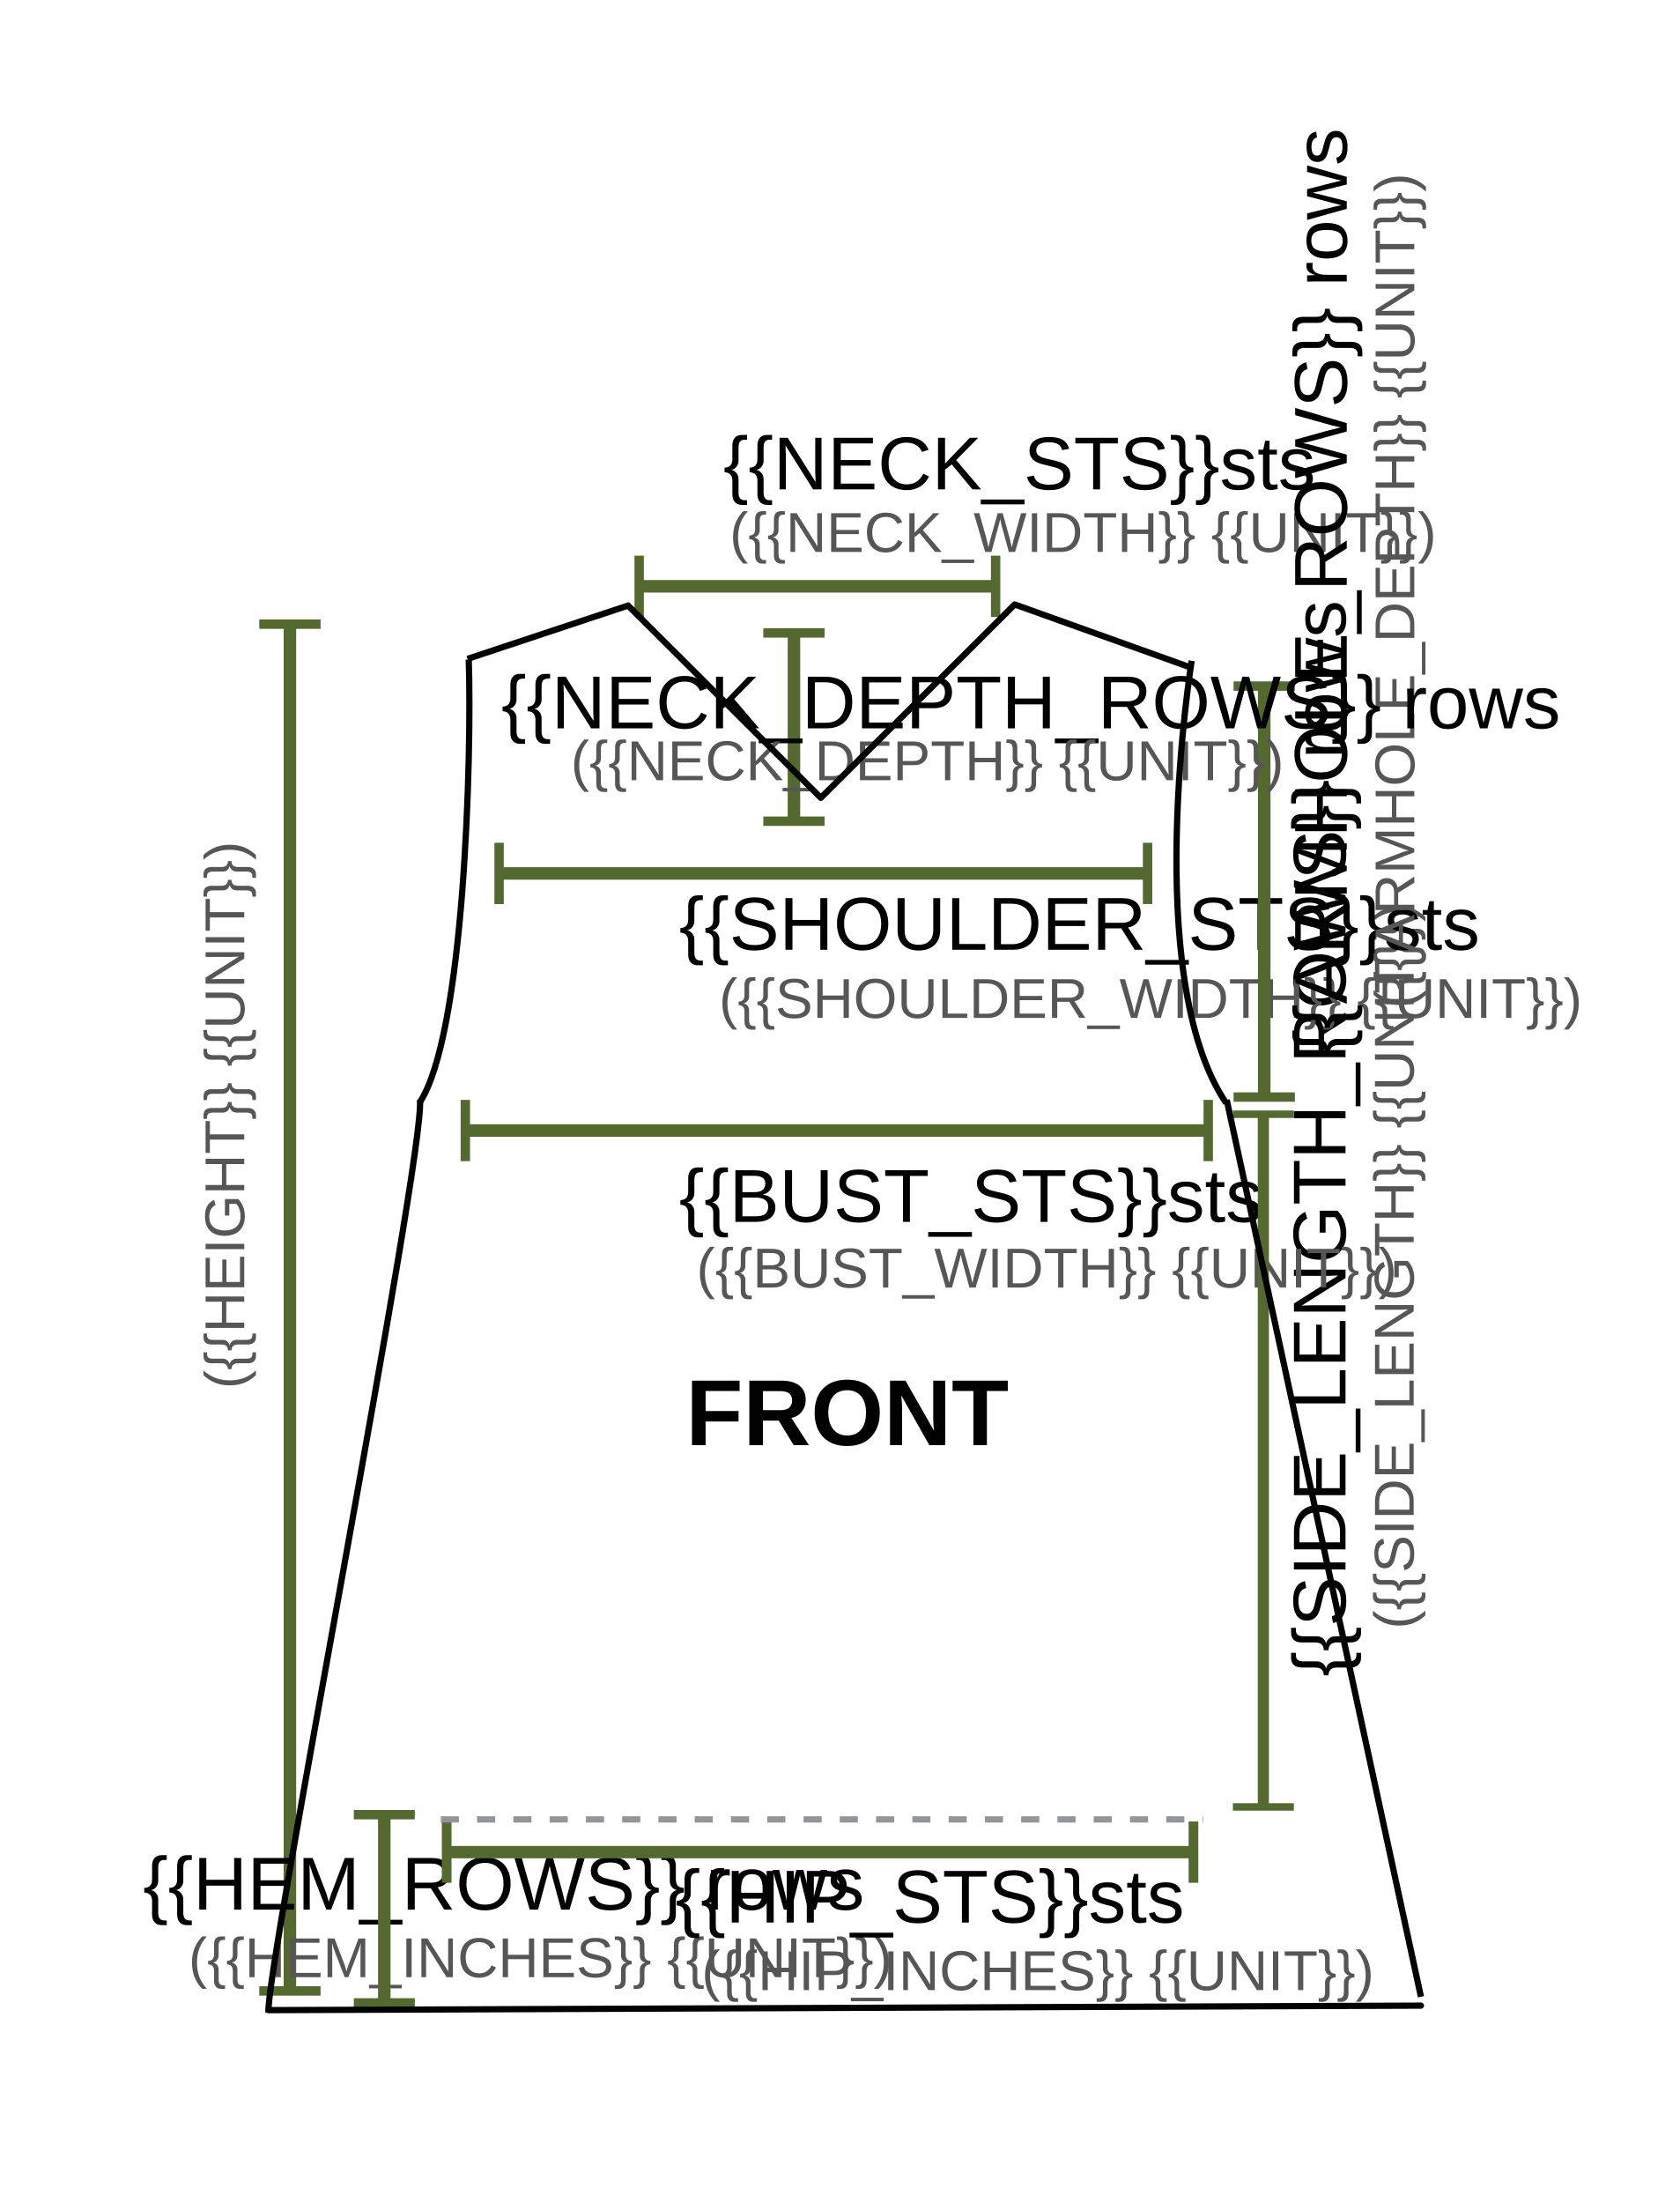
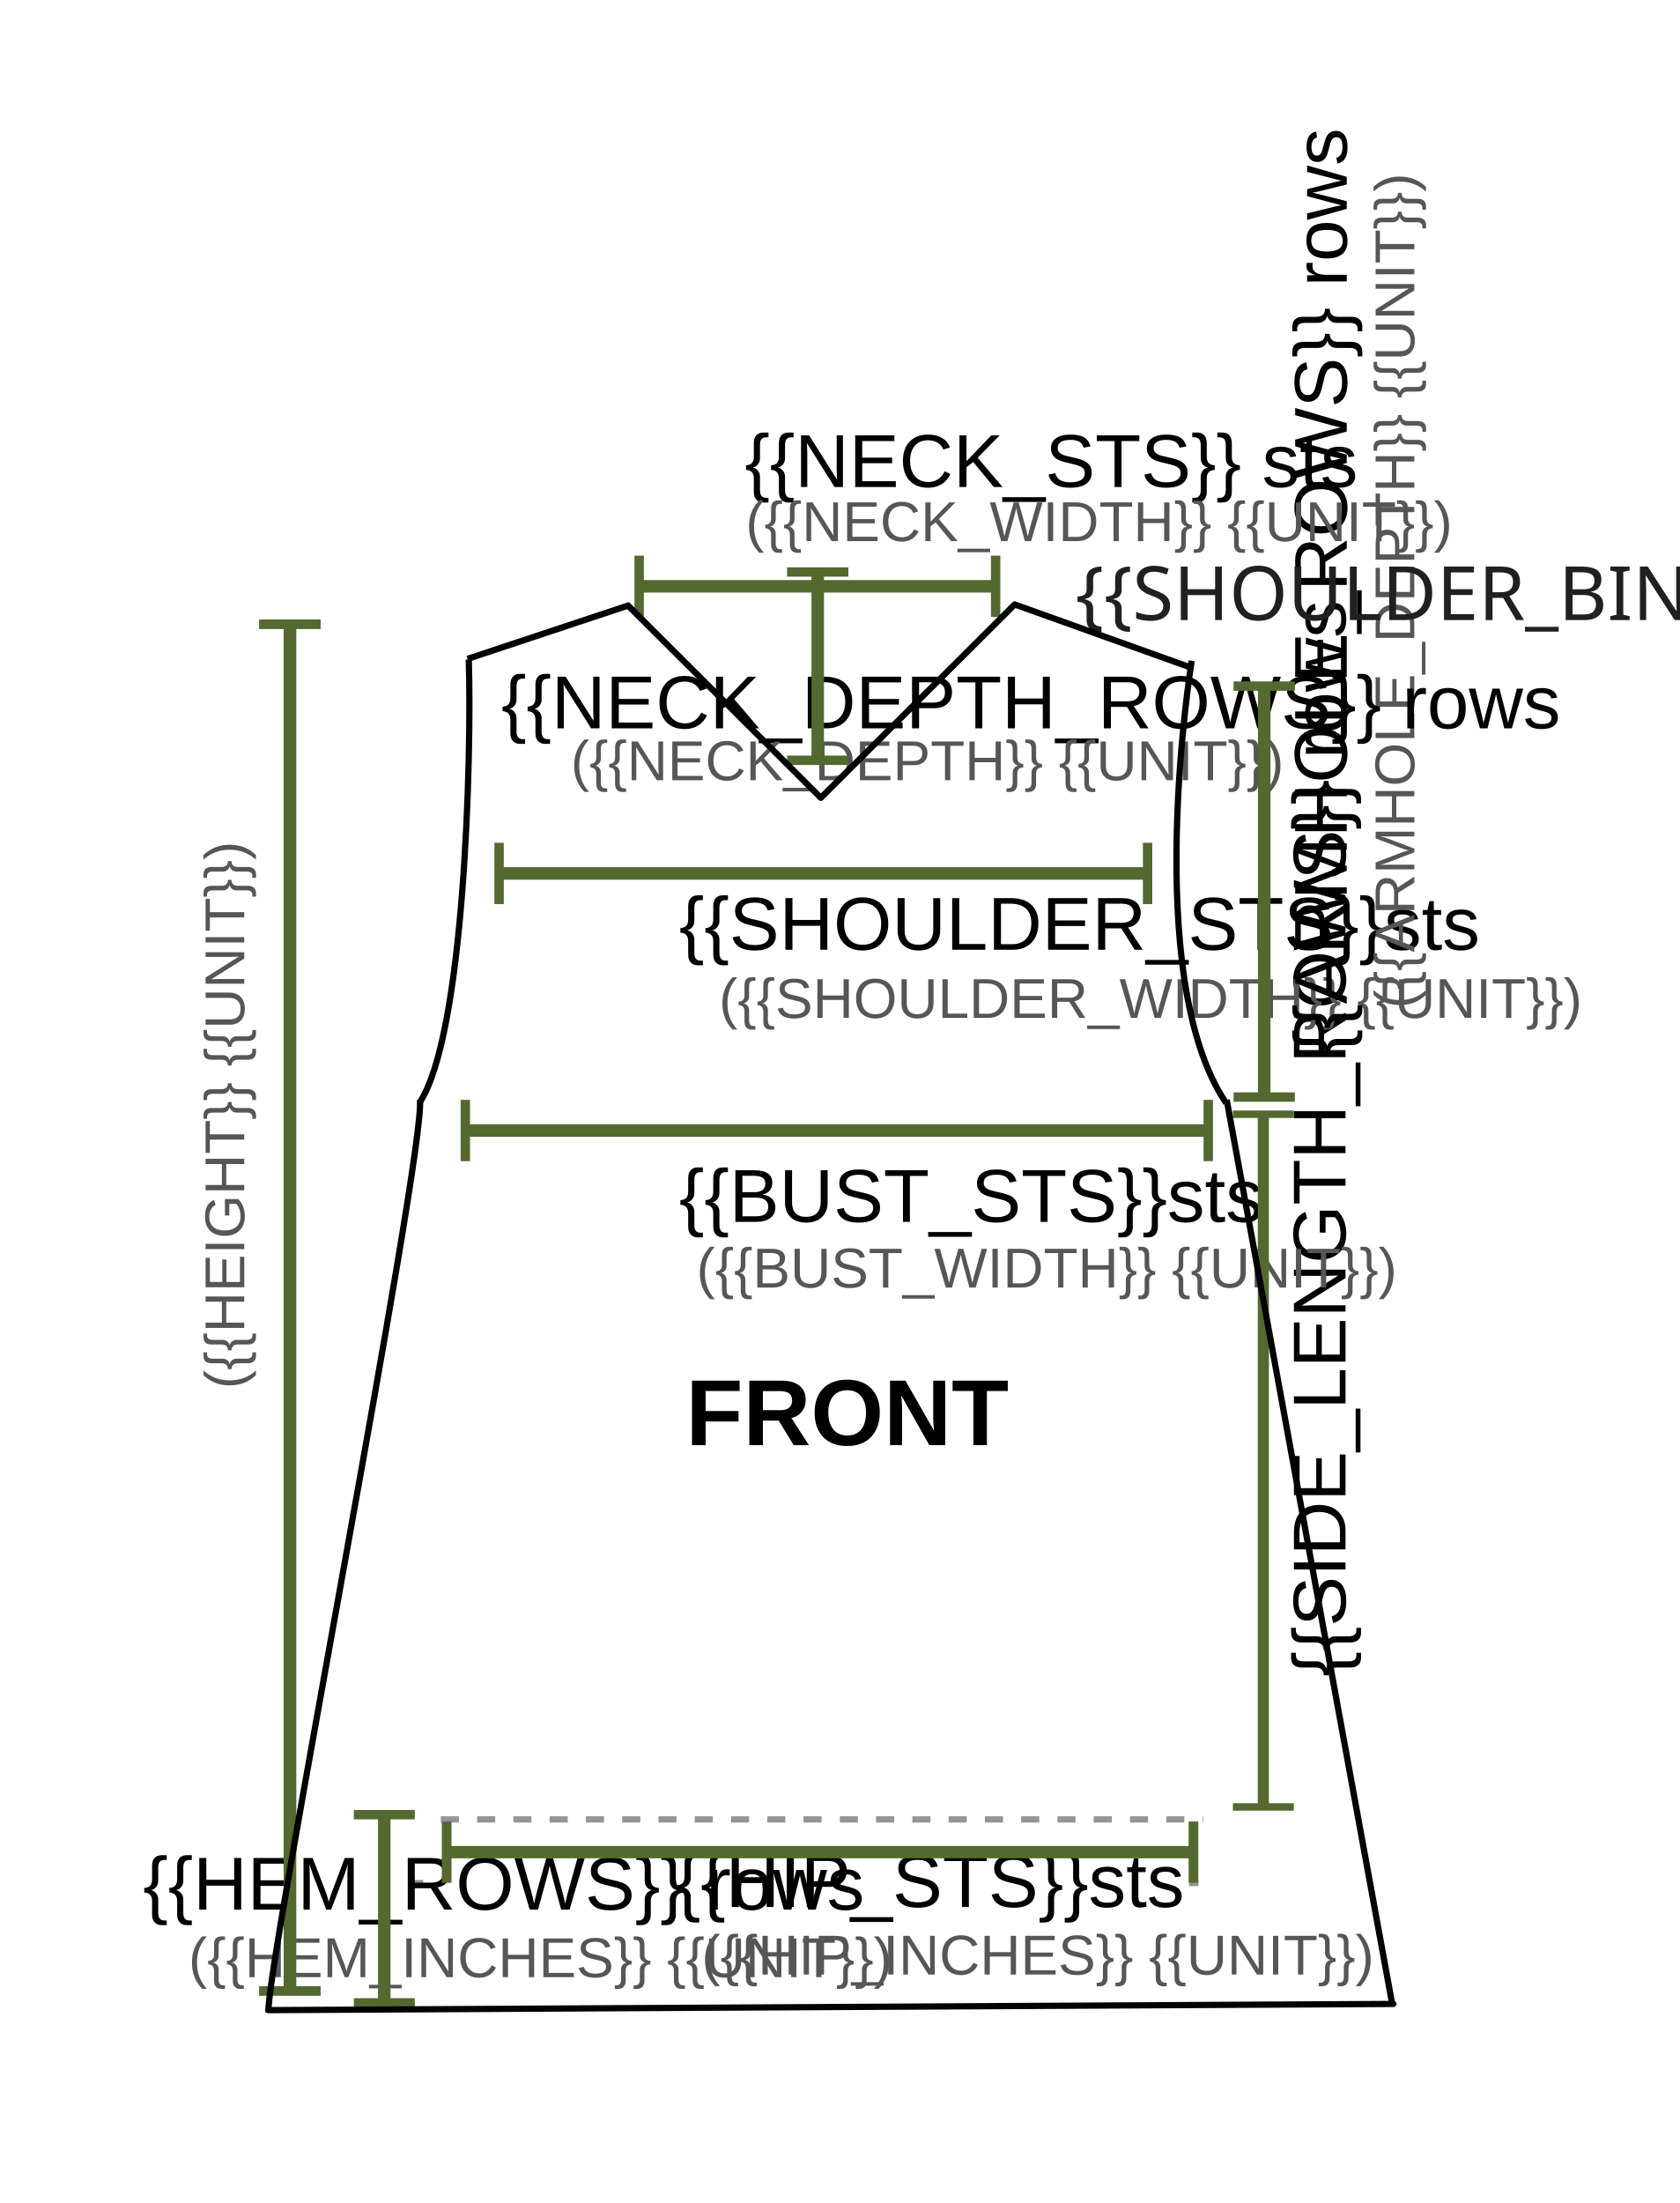
- <svg xmlns="http://www.w3.org/2000/svg" width="3.73in" height="4.89in" viewBox="0 0 268.64 352.18">
-   <g id="back-measurement">
+ <svg xmlns="http://www.w3.org/2000/svg" id="sleeveless" width="3.73in" height="4.89in" viewBox="0 0 268.64 352.18">
+   <g id="PLACEHOLDERS">
    <g isolation="isolate">
      <g isolation="isolate">
        <g isolation="isolate">
          <g isolation="isolate">
            <g isolation="isolate">
              <g isolation="isolate">
                <g isolation="isolate">
                  <text transform="translate(215.16 268.03) rotate(-90)" fill="#010101" font-family="ArialMT, Arial" font-size="12" isolation="isolate">
                    <tspan x="0" y="0">{{SIDE_LENGTH_ROWS}} rows</tspan>
                  </text>
                </g>
              </g>
            </g>
          </g>
        </g>
      </g>
    </g>
-     <g isolation="isolate">
-       <g isolation="isolate">
-         <g isolation="isolate">
-           <g isolation="isolate">
-             <g isolation="isolate">
-               <g isolation="isolate">
-                 <g isolation="isolate">
-                   <text transform="translate(226.06 260.43) rotate(-90)" fill="#565656" font-family="ArialMT, Arial" font-size="9" isolation="isolate">
-                     <tspan x="0" y="0">({{SIDE_LENGTH}} {{UNIT}})</tspan>
-                   </text>
-                 </g>
-               </g>
-             </g>
-           </g>
-         </g>
-       </g>
-     </g>
+     <g id="HEIGHT_UNIT">
+       <g isolation="isolate">
+         <g isolation="isolate">
+           <g isolation="isolate">
+             <g isolation="isolate">
+               <g isolation="isolate">
+                 <g isolation="isolate">
+                   <g isolation="isolate">
+                     <text transform="translate(39.06 222.03) rotate(-90)" fill="#565656" font-family="ArialMT, Arial" font-size="9" isolation="isolate">
+                       <tspan x="0" y="0">({{HEIGHT}} {{UNIT}})</tspan>
+                     </text>
+                   </g>
+                 </g>
+               </g>
+             </g>
+           </g>
+         </g>
+       </g>
+     </g>
+     <g id="BUST_STS" isolation="isolate">
+       <g isolation="isolate">
+         <g isolation="isolate">
+           <g isolation="isolate">
+             <g isolation="isolate">
+               <g isolation="isolate">
+                 <g isolation="isolate">
+                   <g isolation="isolate">
+                     <text transform="translate(105.26 195.33)" fill="#010101" font-family="ArialMT, Arial" font-size="12" isolation="isolate">
+                       <tspan x="0" y="0" xml:space="preserve"> {{BUST_STS}}sts</tspan>
+                     </text>
+                   </g>
+                 </g>
+               </g>
+             </g>
+           </g>
+         </g>
+       </g>
+     </g>
+     <g id="BUST_UNIT">
+       <g isolation="isolate">
+         <g isolation="isolate">
+           <g isolation="isolate">
+             <g isolation="isolate">
+               <g isolation="isolate">
+                 <g isolation="isolate">
+                   <g isolation="isolate">
+                     <text transform="translate(111.36 205.83)" fill="#565656" font-family="ArialMT, Arial" font-size="9" isolation="isolate">
+                       <tspan x="0" y="0">({{BUST_WIDTH}} {{UNIT}})</tspan>
+                     </text>
+                   </g>
+                 </g>
+               </g>
+             </g>
+           </g>
+         </g>
+       </g>
+     </g>
+     <g id="CROSS_SHOULDER_UNIT">
+       <g isolation="isolate">
+         <g isolation="isolate">
+           <g isolation="isolate">
+             <g isolation="isolate">
+               <g isolation="isolate">
+                 <g isolation="isolate">
+                   <g isolation="isolate">
+                     <text transform="translate(114.96 162.73)" fill="#565656" font-family="ArialMT, Arial" font-size="9" isolation="isolate">
+                       <tspan x="0" y="0">({{SHOULDER_WIDTH}} {{UNIT}})</tspan>
+                     </text>
+                   </g>
+                 </g>
+               </g>
+             </g>
+           </g>
+         </g>
+       </g>
+     </g>
+     <g id="CROSS_SHOULDER_STS" isolation="isolate">
+       <g isolation="isolate">
+         <g isolation="isolate">
+           <g isolation="isolate">
+             <g isolation="isolate">
+               <g isolation="isolate">
+                 <g isolation="isolate">
+                   <g isolation="isolate">
+                     <text transform="translate(105.26 151.83)" fill="#010101" font-family="ArialMT, Arial" font-size="12" isolation="isolate">
+                       <tspan x="0" y="0" xml:space="preserve"> {{SHOULDER_STS}}sts</tspan>
+                     </text>
+                   </g>
+                 </g>
+               </g>
+             </g>
+           </g>
+         </g>
+       </g>
+     </g>
+     <g id="ARMHOLE" isolation="isolate">
+       <g isolation="isolate">
+         <g isolation="isolate">
+           <g isolation="isolate">
+             <g isolation="isolate">
+               <g isolation="isolate">
+                 <g isolation="isolate">
+                   <g isolation="isolate">
+                     <text transform="translate(215.36 168.53) rotate(-90)" fill="#010101" font-family="ArialMT, Arial" font-size="12" isolation="isolate">
+                       <tspan x="0" y="0">{{ARMHOLE_ROWS}} rows</tspan>
+                     </text>
+                   </g>
+                 </g>
+               </g>
+             </g>
+           </g>
+         </g>
+         <g isolation="isolate">
+           <g isolation="isolate">
+             <g isolation="isolate">
+               <g isolation="isolate">
+                 <g isolation="isolate">
+                   <g isolation="isolate">
+                     <text transform="translate(226.16 161.23) rotate(-90)" fill="#565656" font-family="ArialMT, Arial" font-size="9" isolation="isolate">
+                       <tspan x="0" y="0">({{ARMHOLE_DEPTH}} {{UNIT}})</tspan>
+                     </text>
+                   </g>
+                 </g>
+               </g>
+             </g>
+           </g>
+         </g>
+       </g>
+     </g>
+     <g id="HIP_MEASUREMENT" isolation="isolate">
+       <g isolation="isolate">
+         <g isolation="isolate">
+           <g isolation="isolate">
+             <g isolation="isolate">
+               <g isolation="isolate">
+                 <g isolation="isolate">
+                   <g isolation="isolate">
+                     <text transform="translate(104.68 304.86)" fill="#010101" font-family="ArialMT, Arial" font-size="12" isolation="isolate">
+                       <tspan x="0" y="0" xml:space="preserve"> {{HIP_STS}}sts</tspan>
+                     </text>
+                   </g>
+                 </g>
+               </g>
+             </g>
+           </g>
+         </g>
+         <g isolation="isolate">
+           <g isolation="isolate">
+             <g isolation="isolate">
+               <g isolation="isolate">
+                 <g isolation="isolate">
+                   <g isolation="isolate">
+                     <text transform="translate(104.68 315.66)" fill="#565656" font-family="ArialMT, Arial" font-size="9" isolation="isolate">
+                       <tspan x="0" y="0" xml:space="preserve">   ({{HIP_INCHES}} {{UNIT}})</tspan>
+                     </text>
+                   </g>
+                 </g>
+               </g>
+             </g>
+           </g>
+         </g>
+       </g>
+     </g>
+     <g id="NECK_DEPTH_ROWS" isolation="isolate">
+       <g isolation="isolate">
+         <g isolation="isolate">
+           <g isolation="isolate">
+             <g isolation="isolate">
+               <g isolation="isolate">
+                 <g isolation="isolate">
+                   <g isolation="isolate">
+                     <text transform="translate(80.16 116.43)" fill="#010101" font-family="ArialMT, Arial" font-size="12" isolation="isolate">
+                       <tspan x="0" y="0">{{NECK_DEPTH_ROWS}} rows</tspan>
+                     </text>
+                   </g>
+                 </g>
+               </g>
+             </g>
+           </g>
+         </g>
+       </g>
+     </g>
+     <g id="NECK_DEPTH_UNITS">
+       <g isolation="isolate">
+         <g isolation="isolate">
+           <g isolation="isolate">
+             <g isolation="isolate">
+               <g isolation="isolate">
+                 <g isolation="isolate">
+                   <g isolation="isolate">
+                     <text transform="translate(91.26 124.73)" fill="#565656" font-family="ArialMT, Arial" font-size="9" isolation="isolate">
+                       <tspan x="0" y="0">({{NECK_DEPTH}} {{UNIT}})</tspan>
+                     </text>
+                   </g>
+                 </g>
+               </g>
+             </g>
+           </g>
+         </g>
+       </g>
+     </g>
+     <g id="NECK_WIDTH_ROWS" isolation="isolate">
+       <g isolation="isolate">
+         <g isolation="isolate">
+           <g isolation="isolate">
+             <g isolation="isolate">
+               <g isolation="isolate">
+                 <g isolation="isolate">
+                   <g isolation="isolate">
+                     <text transform="translate(119.09 77.85)" fill="#010101" font-family="ArialMT, Arial" font-size="12" isolation="isolate">
+                       <tspan x="0" y="0">{{NECK_STS}} sts</tspan>
+                     </text>
+                   </g>
+                 </g>
+               </g>
+             </g>
+           </g>
+         </g>
+       </g>
+     </g>
+     <g id="NECK_WIDTH_UNITS">
+       <g isolation="isolate">
+         <g isolation="isolate">
+           <g isolation="isolate">
+             <g isolation="isolate">
+               <g isolation="isolate">
+                 <g isolation="isolate">
+                   <g isolation="isolate">
+                     <text transform="translate(119.22 86.5)" fill="#565656" font-family="ArialMT, Arial" font-size="9" isolation="isolate">
+                       <tspan x="0" y="0">({{NECK_WIDTH}} {{UNIT}})</tspan>
+                     </text>
+                   </g>
+                 </g>
+               </g>
+             </g>
+           </g>
+         </g>
+       </g>
+     </g>
+     <line x1="70.49" y1="290.86" x2="192.39" y2="290.86" fill="none" stroke="#939598" stroke-dasharray="2.9 2.9" stroke-miterlimit="10" />
+     <line x1="66.17" y1="301.03" x2="67.67" y2="301.03" fill="none" stroke="#939598" stroke-miterlimit="10" />
+     <line x1="190.14" y1="301.03" x2="191.64" y2="301.03" fill="none" stroke="#939598" stroke-miterlimit="10" />
+     <g id="HEIGHT_LINE">
+       <line x1="46.36" y1="318.23" x2="46.36" y2="99.83" fill="none" stroke="#536930" stroke-miterlimit="10" stroke-width="2" />
+       <rect x="41.46" y="317.53" width="9.8" height="1.5" fill="#536930" />
+       <rect x="41.46" y="99.03" width="9.8" height="1.5" fill="#536930" />
+     </g>
+     <g id="HEM_MEASUREMENT" isolation="isolate">
+       <g isolation="isolate">
+         <g isolation="isolate">
+           <g isolation="isolate">
+             <g isolation="isolate">
+               <g isolation="isolate">
+                 <g isolation="isolate">
+                   <g isolation="isolate">
+                     <text transform="translate(19.53 305.28)" fill="#010101" font-family="ArialMT, Arial" font-size="12" isolation="isolate">
+                       <tspan x="0" y="0" xml:space="preserve"> {{HEM_ROWS}} rows</tspan>
+                     </text>
+                   </g>
+                 </g>
+               </g>
+             </g>
+           </g>
+         </g>
+         <g isolation="isolate">
+           <g isolation="isolate">
+             <g isolation="isolate">
+               <g isolation="isolate">
+                 <g isolation="isolate">
+                   <g isolation="isolate">
+                     <text transform="translate(15.13 316.08)" fill="#565656" font-family="ArialMT, Arial" font-size="9" isolation="isolate">
+                       <tspan x="0" y="0" xml:space="preserve">      ({{HEM_INCHES}} {{UNIT}})</tspan>
+                     </text>
+                   </g>
+                 </g>
+               </g>
+             </g>
+           </g>
+         </g>
+       </g>
+     </g>
+     <text transform="translate(171.96 99.13)" fill="#231f20" font-family="MyriadPro-Regular, 'Myriad Pro'" font-size="12">
+       <tspan x="0" y="0">{{SHOULDER_BINDOFF_S</tspan>
+       <tspan x="125.73" y="0" letter-spacing="0em">T</tspan>
+       <tspan x="131.63" y="0">S}} sts</tspan>
+     </text>
+   </g>
+   <g id="LINES_FRONT">
    <g id="NECKWIDTH">
      <line x1="102.26" y1="93.73" x2="159.26" y2="93.73" fill="none" stroke="#536930" stroke-miterlimit="10" stroke-width="2" />
      <rect x="101.46" y="88.83" width="1.5" height="9.8" fill="#536930" />
      <rect x="158.46" y="88.83" width="1.5" height="9.8" fill="#536930" />
    </g>
-     <g id="HEIGHT_LINE">
-       <line x1="46.36" y1="318.23" x2="46.36" y2="99.83" fill="none" stroke="#536930" stroke-miterlimit="10" stroke-width="2" />
-       <rect x="41.46" y="317.53" width="9.8" height="1.5" fill="#536930" />
-       <rect x="41.46" y="99.03" width="9.8" height="1.5" fill="#536930" />
-     </g>
-     <g id="HEIGHT_UNIT">
-       <g isolation="isolate">
-         <g isolation="isolate">
-           <g isolation="isolate">
-             <g isolation="isolate">
-               <g isolation="isolate">
-                 <g isolation="isolate">
-                   <g isolation="isolate">
-                     <text transform="translate(39.06 222.03) rotate(-90)" fill="#565656" font-family="ArialMT, Arial" font-size="9" isolation="isolate">
-                       <tspan x="0" y="0">({{HEIGHT}} {{UNIT}})</tspan>
-                     </text>
-                   </g>
-                 </g>
-               </g>
-             </g>
-           </g>
-         </g>
-       </g>
-     </g>
-     <g id="BUST_STS" isolation="isolate">
-       <g isolation="isolate">
-         <g isolation="isolate">
-           <g isolation="isolate">
-             <g isolation="isolate">
-               <g isolation="isolate">
-                 <g isolation="isolate">
-                   <g isolation="isolate">
-                     <text transform="translate(105.26 195.33)" fill="#010101" font-family="ArialMT, Arial" font-size="12" isolation="isolate">
-                       <tspan x="0" y="0" xml:space="preserve"> {{BUST_STS}}sts</tspan>
-                     </text>
-                   </g>
-                 </g>
-               </g>
-             </g>
-           </g>
-         </g>
-       </g>
-     </g>
-     <g id="HEM_MEASUREMENT" isolation="isolate">
-       <g isolation="isolate">
-         <g isolation="isolate">
-           <g isolation="isolate">
-             <g isolation="isolate">
-               <g isolation="isolate">
-                 <g isolation="isolate">
-                   <g isolation="isolate">
-                     <text transform="translate(19.53 305.28)" fill="#010101" font-family="ArialMT, Arial" font-size="12" isolation="isolate">
-                       <tspan x="0" y="0" xml:space="preserve"> {{HEM_ROWS}} rows</tspan>
-                     </text>
-                   </g>
-                 </g>
-               </g>
-             </g>
-           </g>
-         </g>
-         <g isolation="isolate">
-           <g isolation="isolate">
-             <g isolation="isolate">
-               <g isolation="isolate">
-                 <g isolation="isolate">
-                   <g isolation="isolate">
-                     <text transform="translate(15.13 316.08)" fill="#565656" font-family="ArialMT, Arial" font-size="9" isolation="isolate">
-                       <tspan x="0" y="0" xml:space="preserve">      ({{HEM_INCHES}} {{UNIT}})</tspan>
-                     </text>
-                   </g>
-                 </g>
-               </g>
-             </g>
-           </g>
-         </g>
-       </g>
-     </g>
-     <g id="BUST_UNIT">
-       <g isolation="isolate">
-         <g isolation="isolate">
-           <g isolation="isolate">
-             <g isolation="isolate">
-               <g isolation="isolate">
-                 <g isolation="isolate">
-                   <g isolation="isolate">
-                     <text transform="translate(111.36 205.83)" fill="#565656" font-family="ArialMT, Arial" font-size="9" isolation="isolate">
-                       <tspan x="0" y="0">({{BUST_WIDTH}} {{UNIT}})</tspan>
-                     </text>
-                   </g>
-                 </g>
-               </g>
-             </g>
-           </g>
-         </g>
-       </g>
-     </g>
    <g id="BUST_LINE">
      <line x1="74.46" y1="180.73" x2="193.26" y2="180.73" fill="none" stroke="#536930" stroke-miterlimit="10" stroke-width="2" />
      <rect x="73.66" y="175.83" width="1.5" height="9.8" fill="#536930" />
      <rect x="192.46" y="175.83" width="1.5" height="9.8" fill="#536930" />
    </g>
    <g id="HEM_BAND_TOP_LINE">
      <line x1="71.33" y1="296.09" x2="190.85" y2="296.09" fill="none" stroke="#536930" stroke-miterlimit="10" stroke-width="1.97" />
      <rect x="70.65" y="291.19" width="1.55" height="9.8" fill="#536930" />
      <rect x="190.07" y="291.19" width="1.55" height="9.8" fill="#536930" />
    </g>
-     <g id="CROSS_SHOULDER_UNIT">
-       <g isolation="isolate">
-         <g isolation="isolate">
-           <g isolation="isolate">
-             <g isolation="isolate">
-               <g isolation="isolate">
-                 <g isolation="isolate">
-                   <g isolation="isolate">
-                     <text transform="translate(114.96 162.73)" fill="#565656" font-family="ArialMT, Arial" font-size="9" isolation="isolate">
-                       <tspan x="0" y="0">({{SHOULDER_WIDTH}} {{UNIT}})</tspan>
-                     </text>
-                   </g>
-                 </g>
-               </g>
-             </g>
-           </g>
-         </g>
-       </g>
-     </g>
-     <g id="CROSS_SHOULDER_STS" isolation="isolate">
-       <g isolation="isolate">
-         <g isolation="isolate">
-           <g isolation="isolate">
-             <g isolation="isolate">
-               <g isolation="isolate">
-                 <g isolation="isolate">
-                   <g isolation="isolate">
-                     <text transform="translate(105.26 151.83)" fill="#010101" font-family="ArialMT, Arial" font-size="12" isolation="isolate">
-                       <tspan x="0" y="0" xml:space="preserve"> {{SHOULDER_STS}}sts</tspan>
-                     </text>
-                   </g>
-                 </g>
-               </g>
-             </g>
-           </g>
-         </g>
-       </g>
-     </g>
    <g id="CROSS_SHOULDER">
      <line x1="79.76" y1="139.63" x2="183.46" y2="139.63" fill="none" stroke="#536930" stroke-miterlimit="10" stroke-width="2" />
      <rect x="79.06" y="134.73" width="1.5" height="9.8" fill="#536930" />
      <rect x="182.76" y="134.73" width="1.5" height="9.8" fill="#536930" />
    </g>
-     <g id="NECK_WIDTH_STS" isolation="isolate">
-       <g isolation="isolate">
-         <g isolation="isolate">
-           <g isolation="isolate">
-             <g isolation="isolate">
-               <g isolation="isolate">
-                 <g isolation="isolate">
-                   <g isolation="isolate">
-                     <text transform="translate(115.66 78.23)" fill="#010101" font-family="ArialMT, Arial" font-size="12" isolation="isolate">
-                       <tspan x="0" y="0">{{NECK_STS}}sts</tspan>
-                     </text>
-                   </g>
-                 </g>
-               </g>
-             </g>
-           </g>
-         </g>
-       </g>
-     </g>
-     <g id="NECK_WIDTH_UNITS">
-       <g isolation="isolate">
-         <g isolation="isolate">
-           <g isolation="isolate">
-             <g isolation="isolate">
-               <g isolation="isolate">
-                 <g isolation="isolate">
-                   <g isolation="isolate">
-                     <text transform="translate(116.66 88.23)" fill="#565656" font-family="ArialMT, Arial" font-size="9" isolation="isolate">
-                       <tspan x="0" y="0">({{NECK_WIDTH}} {{UNIT}})</tspan>
-                     </text>
-                   </g>
-                 </g>
-               </g>
-             </g>
-           </g>
-         </g>
-       </g>
-     </g>
    <g id="NECK_DEPTH">
-       <line x1="126.96" y1="101.13" x2="126.96" y2="131.23" fill="none" stroke="#536930" stroke-miterlimit="10" stroke-width="2" />
-       <rect x="122.06" y="100.43" width="9.8" height="1.5" fill="#536930" />
-       <rect x="122.06" y="130.53" width="9.8" height="1.5" fill="#536930" />
+       <line x1="130.76" y1="91.39" x2="130.76" y2="121.49" fill="none" stroke="#536930" stroke-miterlimit="10" stroke-width="2" />
+       <rect x="125.86" y="90.69" width="9.8" height="1.5" fill="#536930" />
+       <rect x="125.86" y="120.79" width="9.8" height="1.5" fill="#536930" />
    </g>
    <g id="ARMHOLE_LINE">
      <line x1="202.16" y1="109.63" x2="202.16" y2="175.43" fill="none" stroke="#536930" stroke-miterlimit="10" stroke-width="2" />
      <rect x="197.26" y="108.93" width="9.8" height="1.5" fill="#536930" />
      <rect x="197.26" y="174.63" width="9.8" height="1.5" fill="#536930" />
    </g>
-     <g id="ARMHOLE" isolation="isolate">
-       <g isolation="isolate">
-         <g isolation="isolate">
-           <g isolation="isolate">
-             <g isolation="isolate">
-               <g isolation="isolate">
-                 <g isolation="isolate">
-                   <g isolation="isolate">
-                     <text transform="translate(215.36 168.53) rotate(-90)" fill="#010101" font-family="ArialMT, Arial" font-size="12" isolation="isolate">
-                       <tspan x="0" y="0">{{ARMHOLE_ROWS}} rows</tspan>
-                     </text>
-                   </g>
-                 </g>
-               </g>
-             </g>
-           </g>
-         </g>
-         <g isolation="isolate">
-           <g isolation="isolate">
-             <g isolation="isolate">
-               <g isolation="isolate">
-                 <g isolation="isolate">
-                   <g isolation="isolate">
-                     <text transform="translate(226.16 161.23) rotate(-90)" fill="#565656" font-family="ArialMT, Arial" font-size="9" isolation="isolate">
-                       <tspan x="0" y="0">({{ARMHOLE_DEPTH}} {{UNIT}})</tspan>
-                     </text>
-                   </g>
-                 </g>
-               </g>
-             </g>
-           </g>
-         </g>
-       </g>
-     </g>
-     <g id="HIP_MEASUREMENT" isolation="isolate">
-       <g isolation="isolate">
-         <g isolation="isolate">
-           <g isolation="isolate">
-             <g isolation="isolate">
-               <g isolation="isolate">
-                 <g isolation="isolate">
-                   <g isolation="isolate">
-                     <text transform="translate(104.68 307.35)" fill="#010101" font-family="ArialMT, Arial" font-size="12" isolation="isolate">
-                       <tspan x="0" y="0" xml:space="preserve"> {{HIP_STS}}sts</tspan>
-                     </text>
-                   </g>
-                 </g>
-               </g>
-             </g>
-           </g>
-         </g>
-         <g isolation="isolate">
-           <g isolation="isolate">
-             <g isolation="isolate">
-               <g isolation="isolate">
-                 <g isolation="isolate">
-                   <g isolation="isolate">
-                     <text transform="translate(104.68 318.15)" fill="#565656" font-family="ArialMT, Arial" font-size="9" isolation="isolate">
-                       <tspan x="0" y="0" xml:space="preserve">   ({{HIP_INCHES}} {{UNIT}})</tspan>
-                     </text>
-                   </g>
-                 </g>
-               </g>
-             </g>
-           </g>
-         </g>
-       </g>
-     </g>
-     <g id="NECK_DEPTH_ROWS" isolation="isolate">
-       <g isolation="isolate">
-         <g isolation="isolate">
-           <g isolation="isolate">
-             <g isolation="isolate">
-               <g isolation="isolate">
-                 <g isolation="isolate">
-                   <g isolation="isolate">
-                     <text transform="translate(80.16 116.43)" fill="#010101" font-family="ArialMT, Arial" font-size="12" isolation="isolate">
-                       <tspan x="0" y="0">{{NECK_DEPTH_ROWS}} rows</tspan>
-                     </text>
-                   </g>
-                 </g>
-               </g>
-             </g>
-           </g>
-         </g>
-       </g>
-     </g>
-     <g id="NECK_DEPTH_UNITS">
-       <g isolation="isolate">
-         <g isolation="isolate">
-           <g isolation="isolate">
-             <g isolation="isolate">
-               <g isolation="isolate">
-                 <g isolation="isolate">
-                   <g isolation="isolate">
-                     <text transform="translate(91.26 124.73)" fill="#565656" font-family="ArialMT, Arial" font-size="9" isolation="isolate">
-                       <tspan x="0" y="0">({{NECK_DEPTH}} {{UNIT}})</tspan>
-                     </text>
-                   </g>
-                 </g>
-               </g>
-             </g>
-           </g>
-         </g>
-       </g>
-     </g>
-     <line x1="70.49" y1="290.86" x2="192.39" y2="290.86" fill="none" stroke="#939598" stroke-dasharray="2.9 2.9" stroke-miterlimit="10" />
    <g id="NECK_DEPTH-2">
      <line x1="61.45" y1="290.1" x2="61.45" y2="320.19" fill="none" stroke="#536930" stroke-miterlimit="10" stroke-width="2" />
      <rect x="56.58" y="289.35" width="9.75" height="1.5" fill="#536930" />
      <rect x="56.58" y="319.44" width="9.75" height="1.5" fill="#536930" />
    </g>
    <g id="SIDE_SEAM">
      <line x1="202.02" y1="178.12" x2="202.02" y2="288.86" fill="none" stroke="#536930" stroke-miterlimit="10" stroke-width="1.78" />
      <rect x="197.15" y="177.53" width="9.75" height="1.19" fill="#536930" />
      <rect x="197.15" y="288.27" width="9.75" height="1.19" fill="#536930" />
    </g>
+     <g id="HEIGHT_LINE-2">
+       <line x1="46.36" y1="318.23" x2="46.36" y2="99.83" fill="none" stroke="#536930" stroke-miterlimit="10" stroke-width="2" />
+       <rect x="41.46" y="317.53" width="9.8" height="1.5" fill="#536930" />
+       <rect x="41.46" y="99.03" width="9.8" height="1.5" fill="#536930" />
+     </g>
  </g>
-   <g id="v-aline">
-     <g id="back">
-       <line x1="42.94" y1="321.35" x2="227.22" y2="320.63" fill="none" stroke="#020202" stroke-linecap="round" stroke-linejoin="round" />
-       <path d="M67.16,175.83c.8,8.9-24.92,140.27-24.22,145.87" fill="none" stroke="#020202" />
-       <path d="M196.16,175.83l31.06,143.38" fill="none" stroke="#020202" />
-       <path d="M74.96,105.43c.5,15.6-.7,60.2-7.9,70.9" fill="none" stroke="#020202" stroke-linejoin="round" />
-       <path d="M190.56,105.63s-8.2,50.4,5.5,70.7" fill="none" stroke="#020202" stroke-linejoin="round" />
-       <path d="M100.26,96.63l31,30.91,31-30.91,28.2,10.1" fill="none" stroke="#020202" stroke-linejoin="round" />
-     </g>
-     <line x1="74.76" y1="105.33" x2="100.66" y2="96.73" fill="none" stroke="#020202" stroke-linejoin="round" />
+   <g id="bodies">
    <g isolation="isolate">
      <g isolation="isolate">
        <g isolation="isolate">
          <g isolation="isolate">
            <g isolation="isolate">
              <g isolation="isolate">
                <g isolation="isolate">
                  <text transform="translate(109.66 231.03)" fill="#010101" font-family="Arial-BoldMT, Arial" font-size="15" font-weight="700" isolation="isolate">
                    <tspan x="0" y="0">FRONT</tspan>
                  </text>
                </g>
              </g>
            </g>
          </g>
        </g>
      </g>
    </g>
+     <g id="aline-vneck">
+       <g id="back">
+         <line x1="42.94" y1="321.35" x2="222.81" y2="320.36" fill="none" stroke="#020202" stroke-linecap="round" stroke-linejoin="round" />
+         <path d="M67.16,175.83c.8,8.9-24.92,140.27-24.22,145.87" fill="none" stroke="#020202" />
+         <path d="M196.16,175.83l26.42,144.29" fill="none" stroke="#020202" />
+         <path d="M74.96,105.43c.5,15.6-.7,60.2-7.9,70.9" fill="none" stroke="#020202" stroke-linejoin="round" />
+         <path d="M190.56,105.63s-8.2,50.4,5.5,70.7" fill="none" stroke="#020202" stroke-linejoin="round" />
+         <path d="M100.26,96.63l31,30.91,31-30.91,28.2,10.1" fill="none" stroke="#020202" stroke-linejoin="round" />
+       </g>
+       <line x1="74.76" y1="105.33" x2="100.66" y2="96.73" fill="none" stroke="#020202" stroke-linejoin="round" />
+     </g>
  </g>
</svg>
